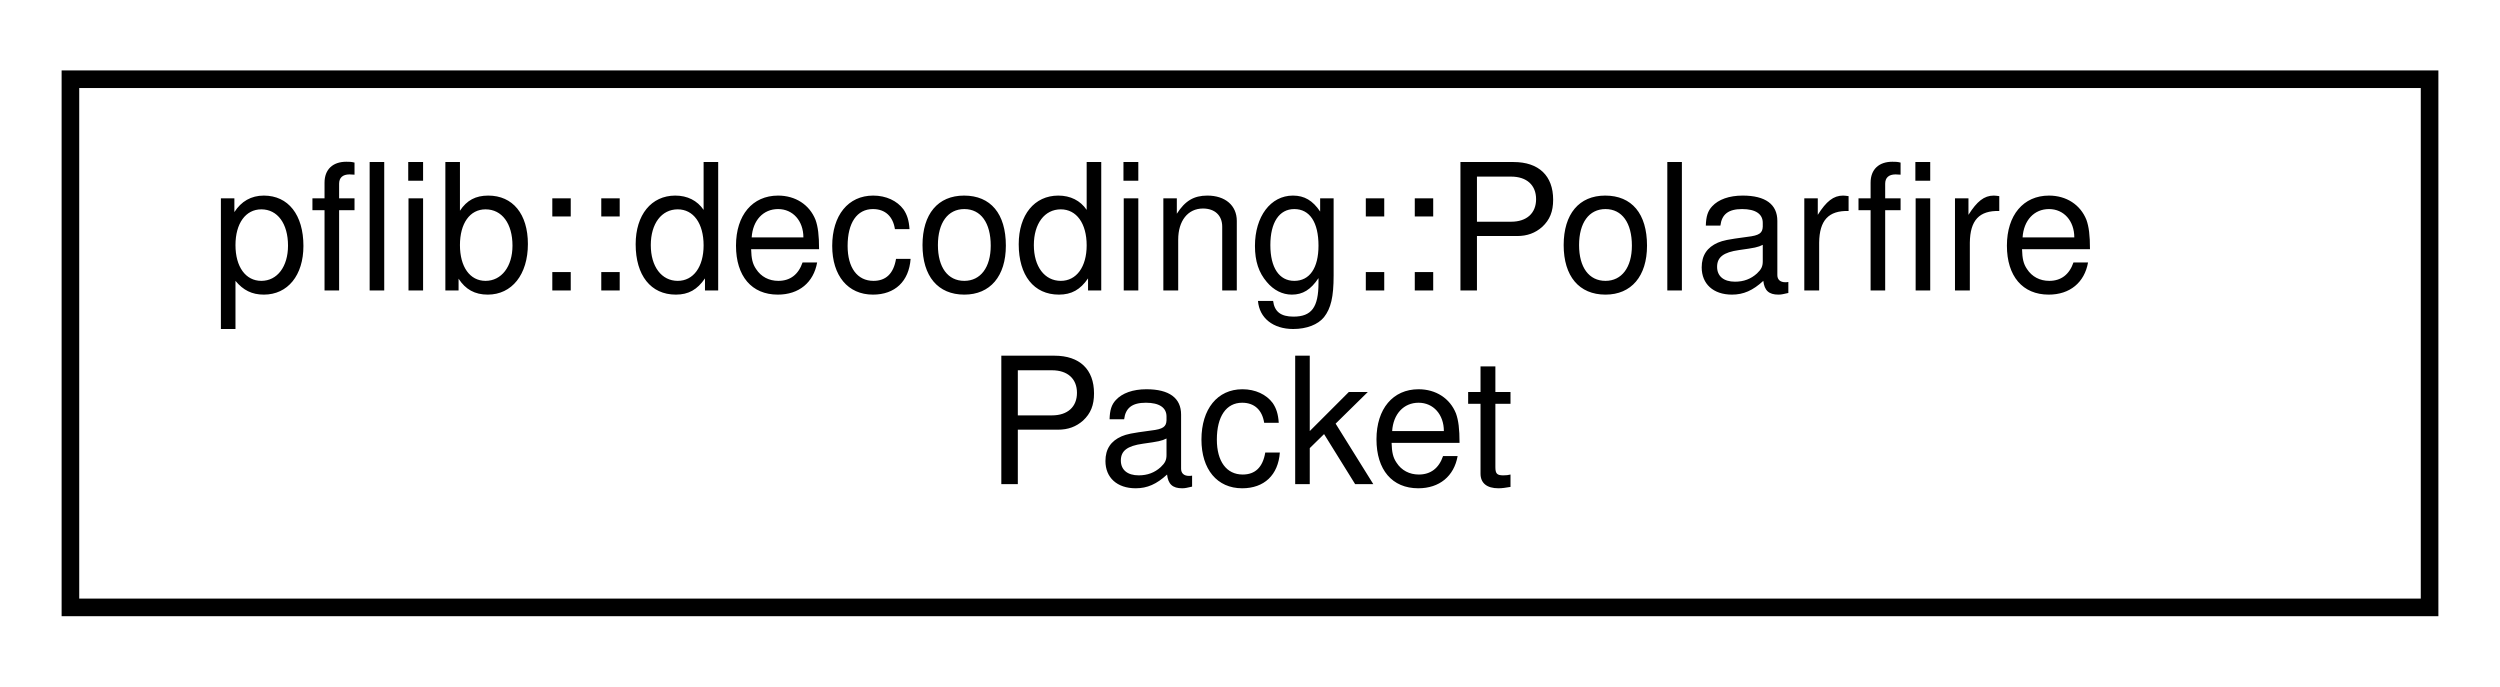
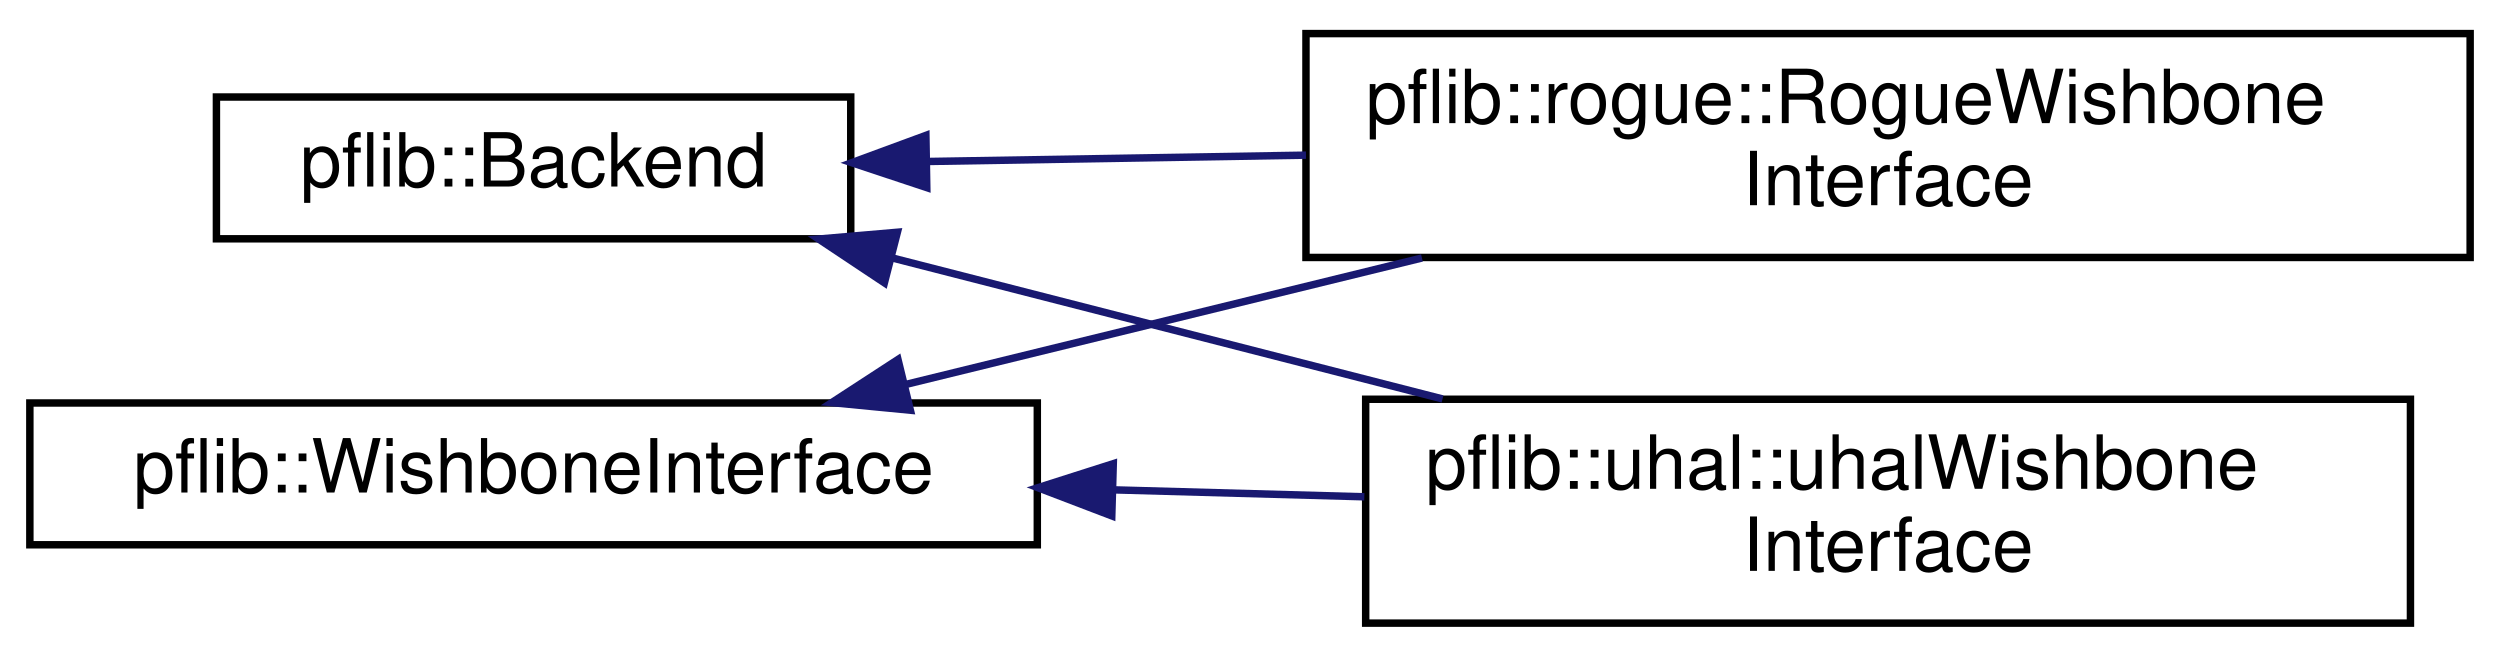
- <svg xmlns="http://www.w3.org/2000/svg" xmlns:xlink="http://www.w3.org/1999/xlink" width="142pt" height="39pt" viewBox="0.00 0.00 142.00 39.00">
-   <g id="graph0" class="graph" transform="scale(1 1) rotate(0) translate(4 35)">
+ <svg xmlns="http://www.w3.org/2000/svg" xmlns:xlink="http://www.w3.org/1999/xlink" width="335pt" height="88pt" viewBox="0.00 0.00 335.00 88.00">
+   <g id="graph0" class="graph" transform="scale(1 1) rotate(0) translate(4 84)">
    <g id="node1" class="node">
      <g id="a_node1">
-         <a xlink:href="classpflib_1_1decoding_1_1PolarfirePacket.html" target="_top" xlink:title=" ">
-           <polygon fill="none" stroke="black" points="0,-0.5 0,-30.5 134,-30.5 134,-0.5 0,-0.5" />
-           <text text-anchor="start" x="8" y="-18.5" font-family="Helvetica,sans-Serif" font-size="10.00">pflib::decoding::Polarfire</text>
-           <text text-anchor="middle" x="67" y="-7.5" font-family="Helvetica,sans-Serif" font-size="10.00">Packet</text>
+         <a xlink:href="classpflib_1_1Backend.html" target="_top" xlink:title="Abstract interface for various backend manipulations.">
+           <polygon fill="none" stroke="black" points="25,-52 25,-71 110,-71 110,-52 25,-52" />
+           <text text-anchor="middle" x="67.5" y="-59" font-family="Helvetica,sans-Serif" font-size="10.00">pflib::Backend</text>
        </a>
      </g>
    </g>
+     <g id="node2" class="node">
+       <g id="a_node2">
+         <a xlink:href="classpflib_1_1rogue_1_1RogueWishboneInterface.html" target="_top" xlink:title=" ">
+           <polygon fill="none" stroke="black" points="171,-49.5 171,-79.5 327,-79.5 327,-49.5 171,-49.5" />
+           <text text-anchor="start" x="179" y="-67.5" font-family="Helvetica,sans-Serif" font-size="10.00">pflib::rogue::RogueWishbone</text>
+           <text text-anchor="middle" x="249" y="-56.5" font-family="Helvetica,sans-Serif" font-size="10.00">Interface</text>
+         </a>
+       </g>
+     </g>
+     <g id="edge1" class="edge">
+       <path fill="none" stroke="midnightblue" d="M120.24,-62.36C136.07,-62.63 153.85,-62.93 171,-63.21" />
+       <polygon fill="midnightblue" stroke="midnightblue" points="120.19,-58.86 110.13,-62.2 120.07,-65.86 120.19,-58.86" />
+     </g>
+     <g id="node3" class="node">
+       <g id="a_node3">
+         <a xlink:href="classpflib_1_1uhal_1_1uhalWishboneInterface.html" target="_top" xlink:title=" ">
+           <polygon fill="none" stroke="black" points="179,-0.5 179,-30.5 319,-30.5 319,-0.5 179,-0.5" />
+           <text text-anchor="start" x="187" y="-18.5" font-family="Helvetica,sans-Serif" font-size="10.00">pflib::uhal::uhalWishbone</text>
+           <text text-anchor="middle" x="249" y="-7.5" font-family="Helvetica,sans-Serif" font-size="10.00">Interface</text>
+         </a>
+       </g>
+     </g>
+     <g id="edge2" class="edge">
+       <path fill="none" stroke="midnightblue" d="M115.39,-49.48C137.99,-43.69 165.33,-36.69 189.3,-30.54" />
+       <polygon fill="midnightblue" stroke="midnightblue" points="114.51,-46.1 105.69,-51.97 116.25,-52.88 114.51,-46.1" />
+     </g>
+     <g id="node4" class="node">
+       <g id="a_node4">
+         <a xlink:href="classpflib_1_1WishboneInterface.html" target="_top" xlink:title="Abstract interface for wishbone transactions, used by ~all classes in pflib.">
+           <polygon fill="none" stroke="black" points="0,-11 0,-30 135,-30 135,-11 0,-11" />
+           <text text-anchor="middle" x="67.5" y="-18" font-family="Helvetica,sans-Serif" font-size="10.00">pflib::WishboneInterface</text>
+         </a>
+       </g>
+     </g>
+     <g id="edge3" class="edge">
+       <path fill="none" stroke="midnightblue" d="M117.27,-32.46C138.62,-37.69 163.92,-43.89 186.54,-49.43" />
+       <polygon fill="midnightblue" stroke="midnightblue" points="117.99,-29.03 107.45,-30.05 116.33,-35.83 117.99,-29.03" />
+     </g>
+     <g id="edge4" class="edge">
+       <path fill="none" stroke="midnightblue" d="M145.23,-18.36C156.39,-18.05 167.82,-17.73 178.82,-17.43" />
+       <polygon fill="midnightblue" stroke="midnightblue" points="144.98,-14.87 135.08,-18.65 145.18,-21.87 144.98,-14.87" />
+     </g>
  </g>
</svg>
